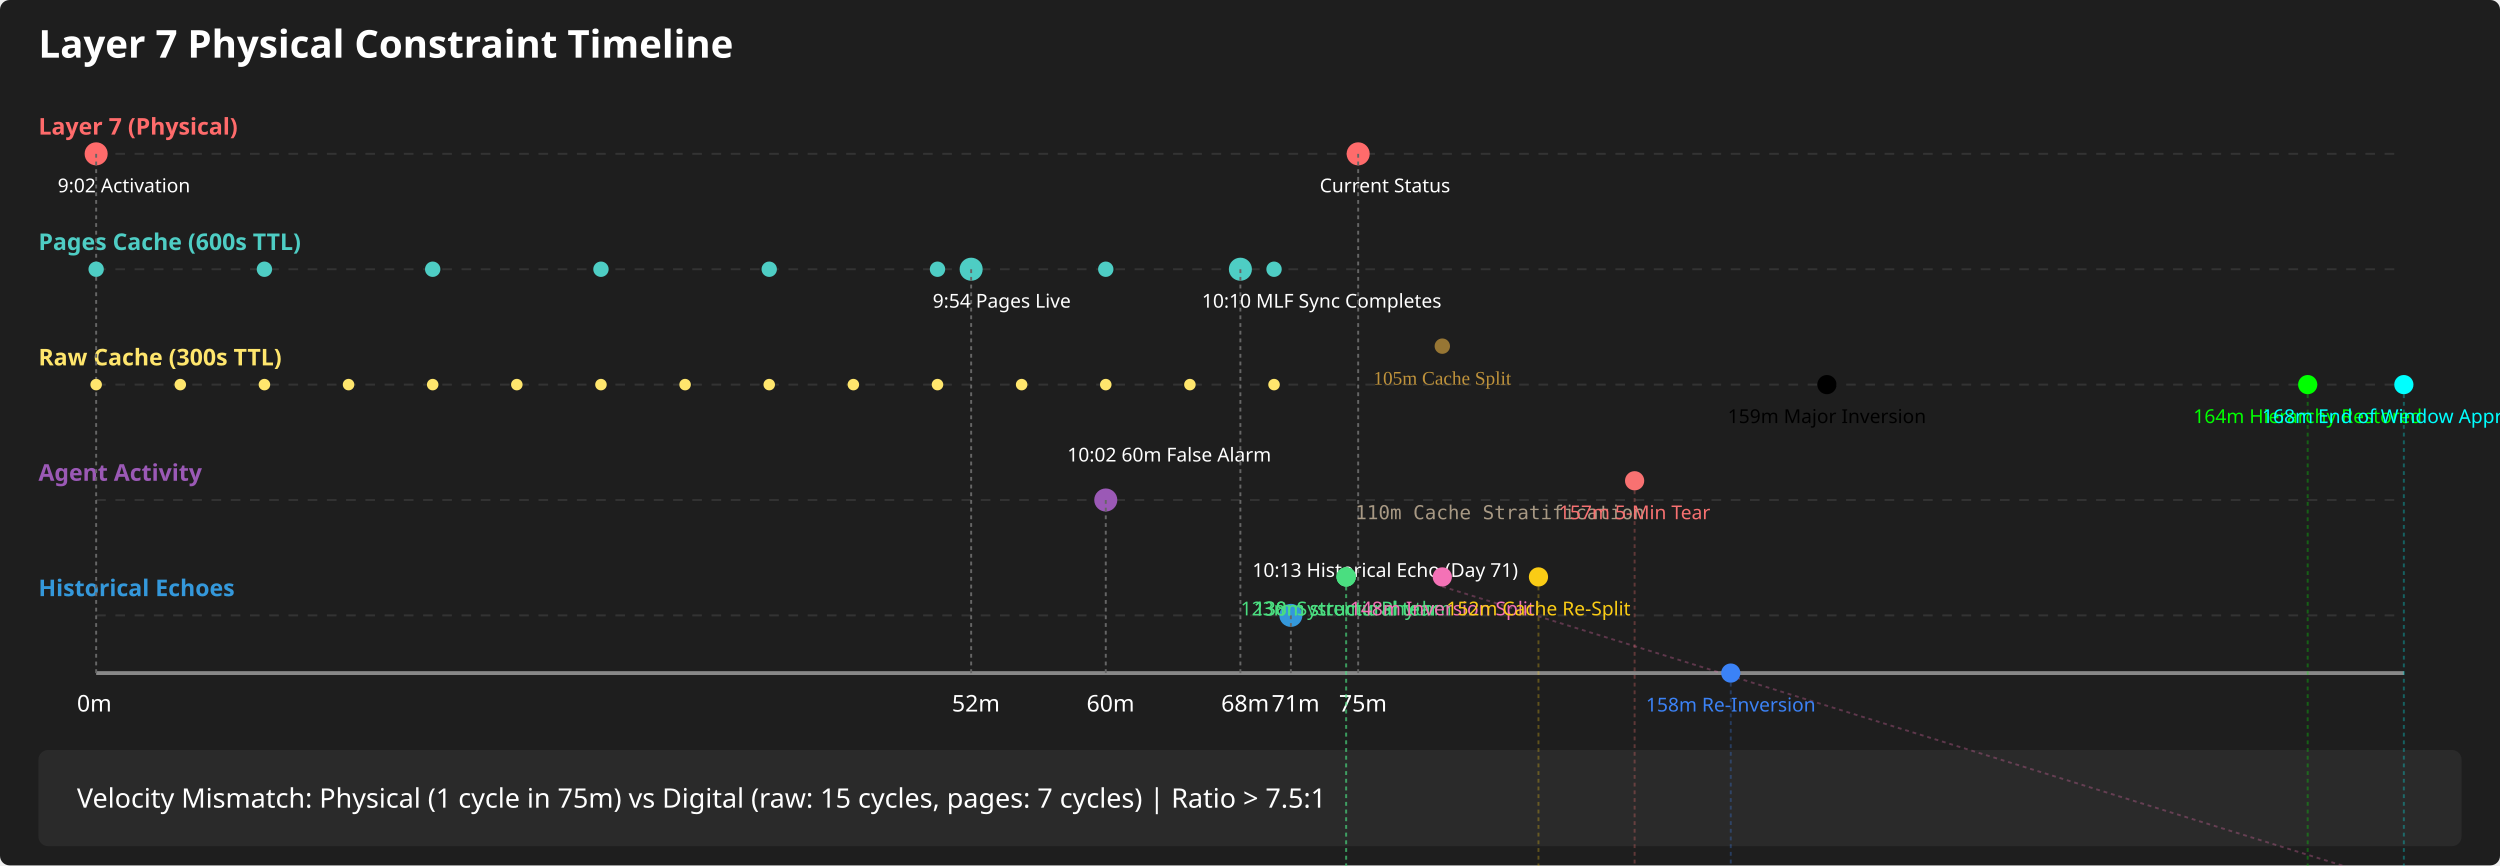
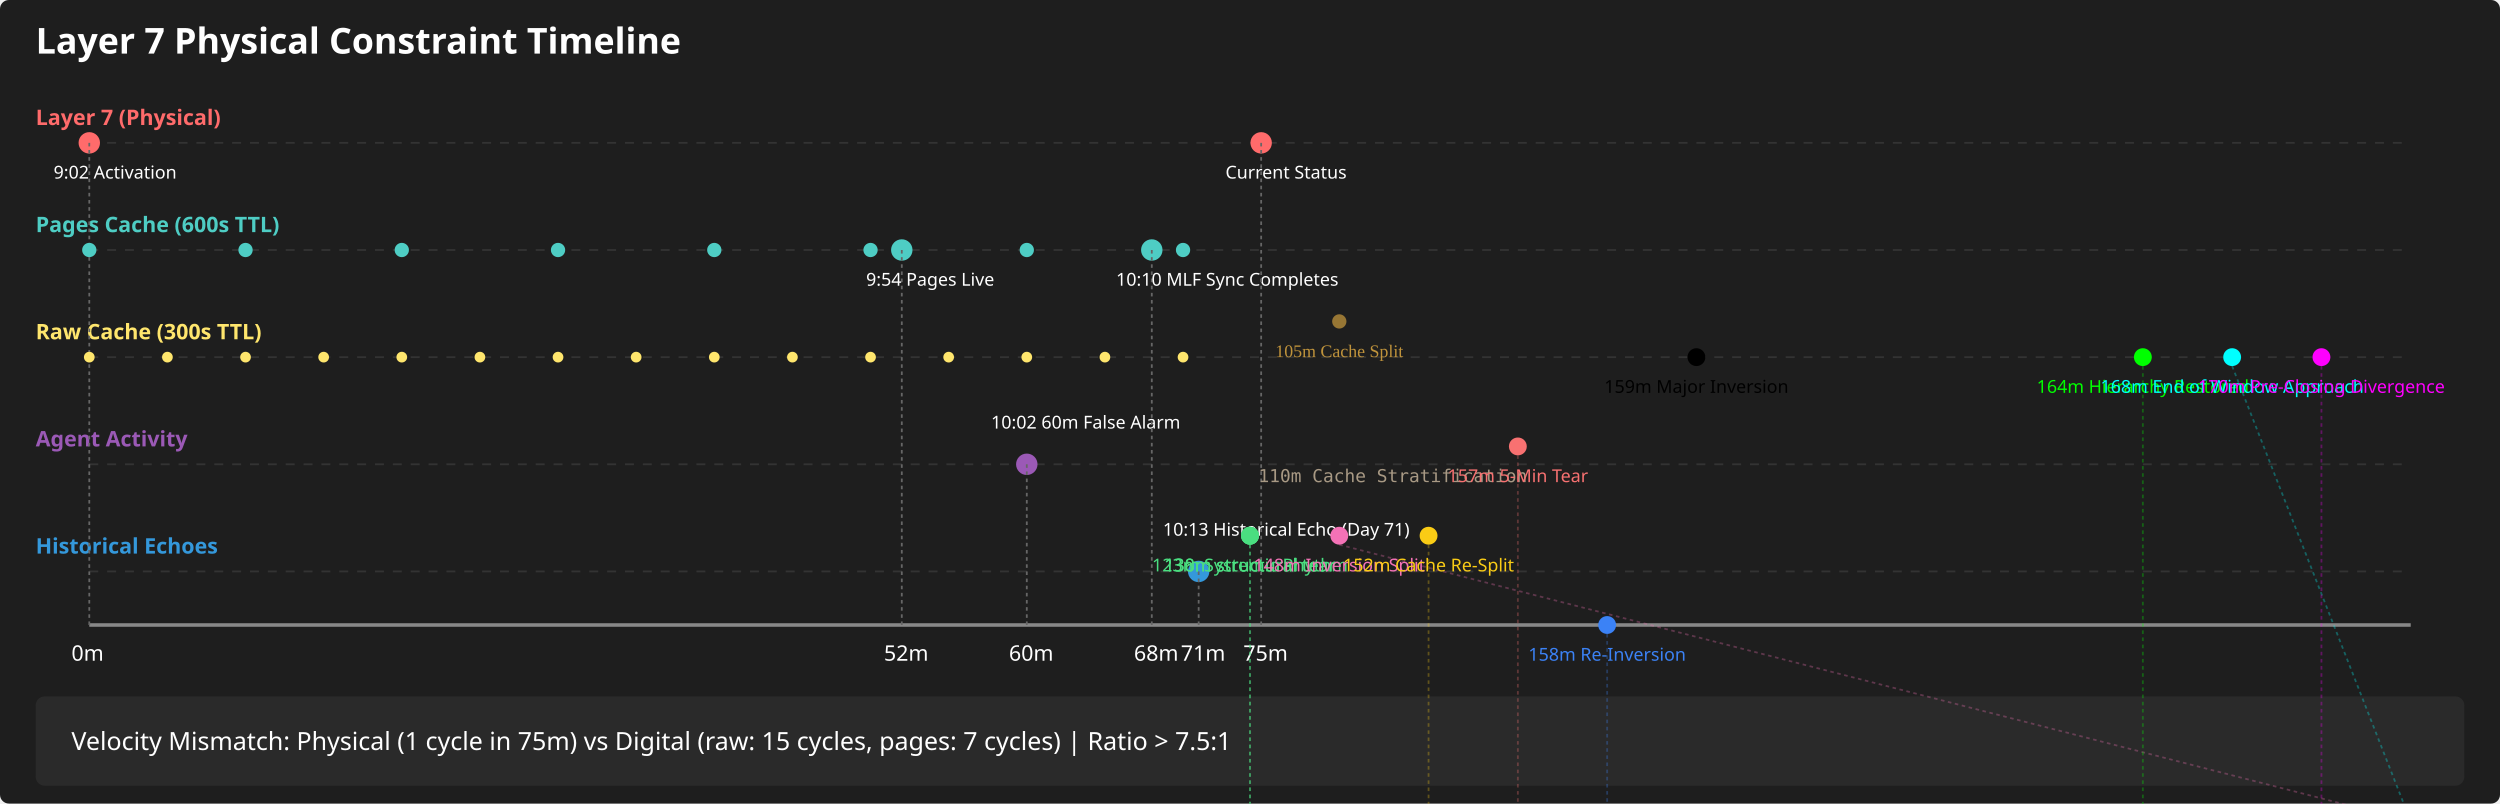
- <svg xmlns="http://www.w3.org/2000/svg" baseProfile="full" height="450" version="1.1" width="1300" viewBox="0 0 1300 450">
+ <svg xmlns="http://www.w3.org/2000/svg" baseProfile="full" height="450" version="1.1" width="1400" viewBox="0 0 1400 450">
  <defs />
-   <rect fill="#1e1e1e" height="450" rx="5" ry="5" width="1300" viewBox="0 0 1300 450" x="0" y="0" />
+   <rect fill="#1e1e1e" height="450" rx="5" ry="5" width="1400" viewBox="0 0 1400 450" x="0" y="0" />
  <text fill="#ffffff" font-family="sans-serif" font-size="20px" font-weight="bold" x="20" y="30">Layer 7 Physical Constraint Timeline</text>
-   <line stroke="#888888" stroke-width="2" x1="50" x2="1250" y1="350" y2="350" />
+   <line stroke="#888888" stroke-width="2" x1="50" x2="1350" y1="350" y2="350" />
  <text fill="#ff6b6b" font-family="sans-serif" font-size="12px" font-weight="bold" x="20" y="70">Layer 7 (Physical)</text>
-   <line stroke="#333333" stroke-dasharray="5,5" stroke-width="1" x1="50" x2="1250" y1="80" y2="80" />
+   <line stroke="#333333" stroke-dasharray="5,5" stroke-width="1" x1="50" x2="1350" y1="80" y2="80" />
  <text fill="#4ecdc4" font-family="sans-serif" font-size="12px" font-weight="bold" x="20" y="130">Pages Cache (600s TTL)</text>
-   <line stroke="#333333" stroke-dasharray="5,5" stroke-width="1" x1="50" x2="1250" y1="140" y2="140" />
+   <line stroke="#333333" stroke-dasharray="5,5" stroke-width="1" x1="50" x2="1350" y1="140" y2="140" />
  <text fill="#ffe66d" font-family="sans-serif" font-size="12px" font-weight="bold" x="20" y="190">Raw Cache (300s TTL)</text>
-   <line stroke="#333333" stroke-dasharray="5,5" stroke-width="1" x1="50" x2="1250" y1="200" y2="200" />
+   <line stroke="#333333" stroke-dasharray="5,5" stroke-width="1" x1="50" x2="1350" y1="200" y2="200" />
  <text fill="#9b59b6" font-family="sans-serif" font-size="12px" font-weight="bold" x="20" y="250">Agent Activity</text>
-   <line stroke="#333333" stroke-dasharray="5,5" stroke-width="1" x1="50" x2="1250" y1="260" y2="260" />
+   <line stroke="#333333" stroke-dasharray="5,5" stroke-width="1" x1="50" x2="1350" y1="260" y2="260" />
  <text fill="#3498db" font-family="sans-serif" font-size="12px" font-weight="bold" x="20" y="310">Historical Echoes</text>
-   <line stroke="#333333" stroke-dasharray="5,5" stroke-width="1" x1="50" x2="1250" y1="320" y2="320" />
+   <line stroke="#333333" stroke-dasharray="5,5" stroke-width="1" x1="50" x2="1350" y1="320" y2="320" />
  <circle cx="50.0" cy="80" fill="#ff6b6b" r="6" />
  <line stroke="#666666" stroke-dasharray="2,2" stroke-width="1" x1="50.0" x2="50.0" y1="80" y2="350" />
  <text fill="#ffffff" font-family="sans-serif" font-size="12px" x="40.0" y="370">0m</text>
  <text fill="#ffffff" font-family="sans-serif" font-size="10px" x="30.0" y="100">9:02 Activation</text>
  <circle cx="505.0" cy="140" fill="#4ecdc4" r="6" />
  <line stroke="#666666" stroke-dasharray="2,2" stroke-width="1" x1="505.0" x2="505.0" y1="140" y2="350" />
  <text fill="#ffffff" font-family="sans-serif" font-size="12px" x="495.0" y="370">52m</text>
  <text fill="#ffffff" font-family="sans-serif" font-size="10px" x="485.0" y="160">9:54 Pages Live</text>
  <circle cx="575.0" cy="260" fill="#9b59b6" r="6" />
  <line stroke="#666666" stroke-dasharray="2,2" stroke-width="1" x1="575.0" x2="575.0" y1="260" y2="350" />
  <text fill="#ffffff" font-family="sans-serif" font-size="12px" x="565.0" y="370">60m</text>
  <text fill="#ffffff" font-family="sans-serif" font-size="10px" x="555.0" y="240">10:02 60m False Alarm</text>
  <circle cx="645.0" cy="140" fill="#4ecdc4" r="6" />
  <line stroke="#666666" stroke-dasharray="2,2" stroke-width="1" x1="645.0" x2="645.0" y1="140" y2="350" />
  <text fill="#ffffff" font-family="sans-serif" font-size="12px" x="635.0" y="370">68m</text>
  <text fill="#ffffff" font-family="sans-serif" font-size="10px" x="625.0" y="160">10:10 MLF Sync Completes</text>
  <circle cx="671.25" cy="320" fill="#3498db" r="6" />
  <line stroke="#666666" stroke-dasharray="2,2" stroke-width="1" x1="671.25" x2="671.25" y1="320" y2="350" />
  <text fill="#ffffff" font-family="sans-serif" font-size="12px" x="661.25" y="370">71m</text>
  <text fill="#ffffff" font-family="sans-serif" font-size="10px" x="651.25" y="300">10:13 Historical Echo (Day 71)</text>
  <circle cx="706.25" cy="80" fill="#ff6b6b" r="6" />
  <line stroke="#666666" stroke-dasharray="2,2" stroke-width="1" x1="706.25" x2="706.25" y1="80" y2="350" />
  <text fill="#ffffff" font-family="sans-serif" font-size="12px" x="696.25" y="370">75m</text>
  <text fill="#ffffff" font-family="sans-serif" font-size="10px" x="686.25" y="100">Current Status</text>
  <circle cx="50.0" cy="200" fill="#ffe66d" r="3" />
  <circle cx="93.75" cy="200" fill="#ffe66d" r="3" />
  <circle cx="137.5" cy="200" fill="#ffe66d" r="3" />
  <circle cx="181.25" cy="200" fill="#ffe66d" r="3" />
  <circle cx="225.0" cy="200" fill="#ffe66d" r="3" />
  <circle cx="268.75" cy="200" fill="#ffe66d" r="3" />
  <circle cx="312.5" cy="200" fill="#ffe66d" r="3" />
  <circle cx="356.25" cy="200" fill="#ffe66d" r="3" />
  <circle cx="400.0" cy="200" fill="#ffe66d" r="3" />
  <circle cx="443.75" cy="200" fill="#ffe66d" r="3" />
  <circle cx="487.5" cy="200" fill="#ffe66d" r="3" />
  <circle cx="531.25" cy="200" fill="#ffe66d" r="3" />
  <circle cx="575.0" cy="200" fill="#ffe66d" r="3" />
  <circle cx="618.75" cy="200" fill="#ffe66d" r="3" />
  <circle cx="662.5" cy="200" fill="#ffe66d" r="3" />
  <circle cx="50.0" cy="140" fill="#4ecdc4" r="4" />
  <circle cx="137.5" cy="140" fill="#4ecdc4" r="4" />
  <circle cx="225.0" cy="140" fill="#4ecdc4" r="4" />
  <circle cx="312.5" cy="140" fill="#4ecdc4" r="4" />
  <circle cx="400.0" cy="140" fill="#4ecdc4" r="4" />
  <circle cx="487.5" cy="140" fill="#4ecdc4" r="4" />
  <circle cx="575.0" cy="140" fill="#4ecdc4" r="4" />
  <circle cx="662.5" cy="140" fill="#4ecdc4" r="4" />
-   <rect fill="#2a2a2a" height="50" rx="5" ry="5" width="1260" x="20" y="390" />
+   <rect fill="#2a2a2a" height="50" rx="5" ry="5" width="1360" x="20" y="390" />
  <text fill="#ffffff" font-family="sans-serif" font-size="14px" x="40" y="420">Velocity Mismatch: Physical (1 cycle in 75m) vs Digital (raw: 15 cycles, pages: 7 cycles) | Ratio &gt; 7.5:1</text>
  <circle cx="750" cy="180" r="4" fill="#E8B042" opacity="0.6" />
  <text x="750" y="200" fill="#E8B042" opacity="0.8" font-size="10" text-anchor="middle">105m Cache Split</text>
  <text x="780" y="270" font-family="monospace" font-size="10" fill="#a89984" text-anchor="middle">110m Cache Stratification</text>
  <circle cx="700" cy="300" r="5" fill="#4ade80" />
  <text x="700" y="320" font-family="sans-serif" font-size="10" fill="#4ade80" text-anchor="middle">123m Systemic Rhythm</text>
  <line x1="700" y1="305" x2="700" y2="460" stroke="#4ade80" stroke-width="1" stroke-dasharray="2,2" opacity="0.3" />
  <circle cx="700" cy="300" r="5" fill="#4ade80" />
  <text x="700" y="320" font-family="sans-serif" font-size="10" fill="#4ade80" text-anchor="middle">130m structural tear</text>
  <line x1="700" y1="305" x2="700" y2="460" stroke="#4ade80" stroke-width="1" stroke-dasharray="2,2" opacity="0.3" />
  <circle cx="700" cy="300" r="5" fill="#4ade80" />
  <text x="700" y="320" font-family="sans-serif" font-size="10" fill="#4ade80" text-anchor="middle">138m structural tear</text>
  <line x1="700" y1="305" x2="700" y2="460" stroke="#4ade80" stroke-width="1" stroke-dasharray="2,2" opacity="0.3" />
  <circle cx="750" cy="300" r="5" fill="#f472b6" />
  <text x="750" y="320" font-family="sans-serif" font-size="10" fill="#f472b6" text-anchor="middle">148m Inversion Split</text>
-   <line x1="750" y1="305" x2="1250" y2="460" stroke="#f472b6" stroke-width="1" stroke-dasharray="2,2" opacity="0.3" />
+   <line x1="750" y1="305" x2="1350" y2="460" stroke="#f472b6" stroke-width="1" stroke-dasharray="2,2" opacity="0.3" />
  <circle cx="800" cy="300" r="5" fill="#facc15" />
  <text x="800" y="320" font-family="sans-serif" font-size="10" fill="#facc15" text-anchor="middle">152m Cache Re-Split</text>
  <line x1="800" y1="305" x2="800" y2="460" stroke="#facc15" stroke-width="1" stroke-dasharray="2,2" opacity="0.3" />
  <circle cx="850" cy="250" r="5" fill="#f87171" />
  <text x="850" y="270" font-family="sans-serif" font-size="10" fill="#f87171" text-anchor="middle">157m 5-Min Tear</text>
  <line x1="850" y1="255" x2="850" y2="460" stroke="#f87171" stroke-width="1" stroke-dasharray="2,2" opacity="0.3" />
  <circle cx="900" cy="350" r="5" fill="#3b82f6" />
  <text x="900" y="370" font-family="sans-serif" font-size="10" fill="#3b82f6" text-anchor="middle">158m Re-Inversion</text>
  <line x1="900" y1="355" x2="900" y2="460" stroke="#3b82f6" stroke-width="1" stroke-dasharray="2,2" opacity="0.3" />
  <circle cx="950" cy="200" r="5" fill="#fuchsia" />
  <text x="950" y="220" font-family="sans-serif" font-size="10" fill="#fuchsia" text-anchor="middle">159m Major Inversion</text>
  <line x1="950" y1="205" x2="950" y2="460" stroke="#fuchsia" stroke-width="1" stroke-dasharray="2,2" opacity="0.3" />
  <circle cx="1200" cy="200" r="5" fill="#00ff00" />
  <text x="1200" y="220" font-family="sans-serif" font-size="10" fill="#00ff00" text-anchor="middle">164m Hierarchy Restored</text>
  <line x1="1200" y1="205" x2="1200" y2="460" stroke="#00ff00" stroke-width="1" stroke-dasharray="2,2" opacity="0.3" />
  <circle cx="1250" cy="200" r="5" fill="#00ffff" />
  <text x="1250" y="220" font-family="sans-serif" font-size="10" fill="#00ffff" text-anchor="middle">168m End of Window Approach</text>
-   <line x1="1250" y1="205" x2="1250" y2="460" stroke="#00ffff" stroke-width="1" stroke-dasharray="2,2" opacity="0.3" />
+   <line x1="1250" y1="205" x2="1350" y2="460" stroke="#00ffff" stroke-width="1" stroke-dasharray="2,2" opacity="0.3" />
  <text x="1250" y="475" font-family="sans-serif" font-size="12" fill="#aaa" text-anchor="middle">168m</text>
+   <circle cx="1300" cy="200" r="5" fill="#ff00ff" />
+   <text x="1300" y="220" font-family="sans-serif" font-size="10" fill="#ff00ff" text-anchor="middle">170m Pre-Closing Divergence</text>
+   <line x1="1300" y1="205" x2="1300" y2="460" stroke="#ff00ff" stroke-width="1" stroke-dasharray="2,2" opacity="0.3" />
+   <text x="1300" y="475" font-family="sans-serif" font-size="12" fill="#aaa" text-anchor="middle">170m</text>
</svg>
